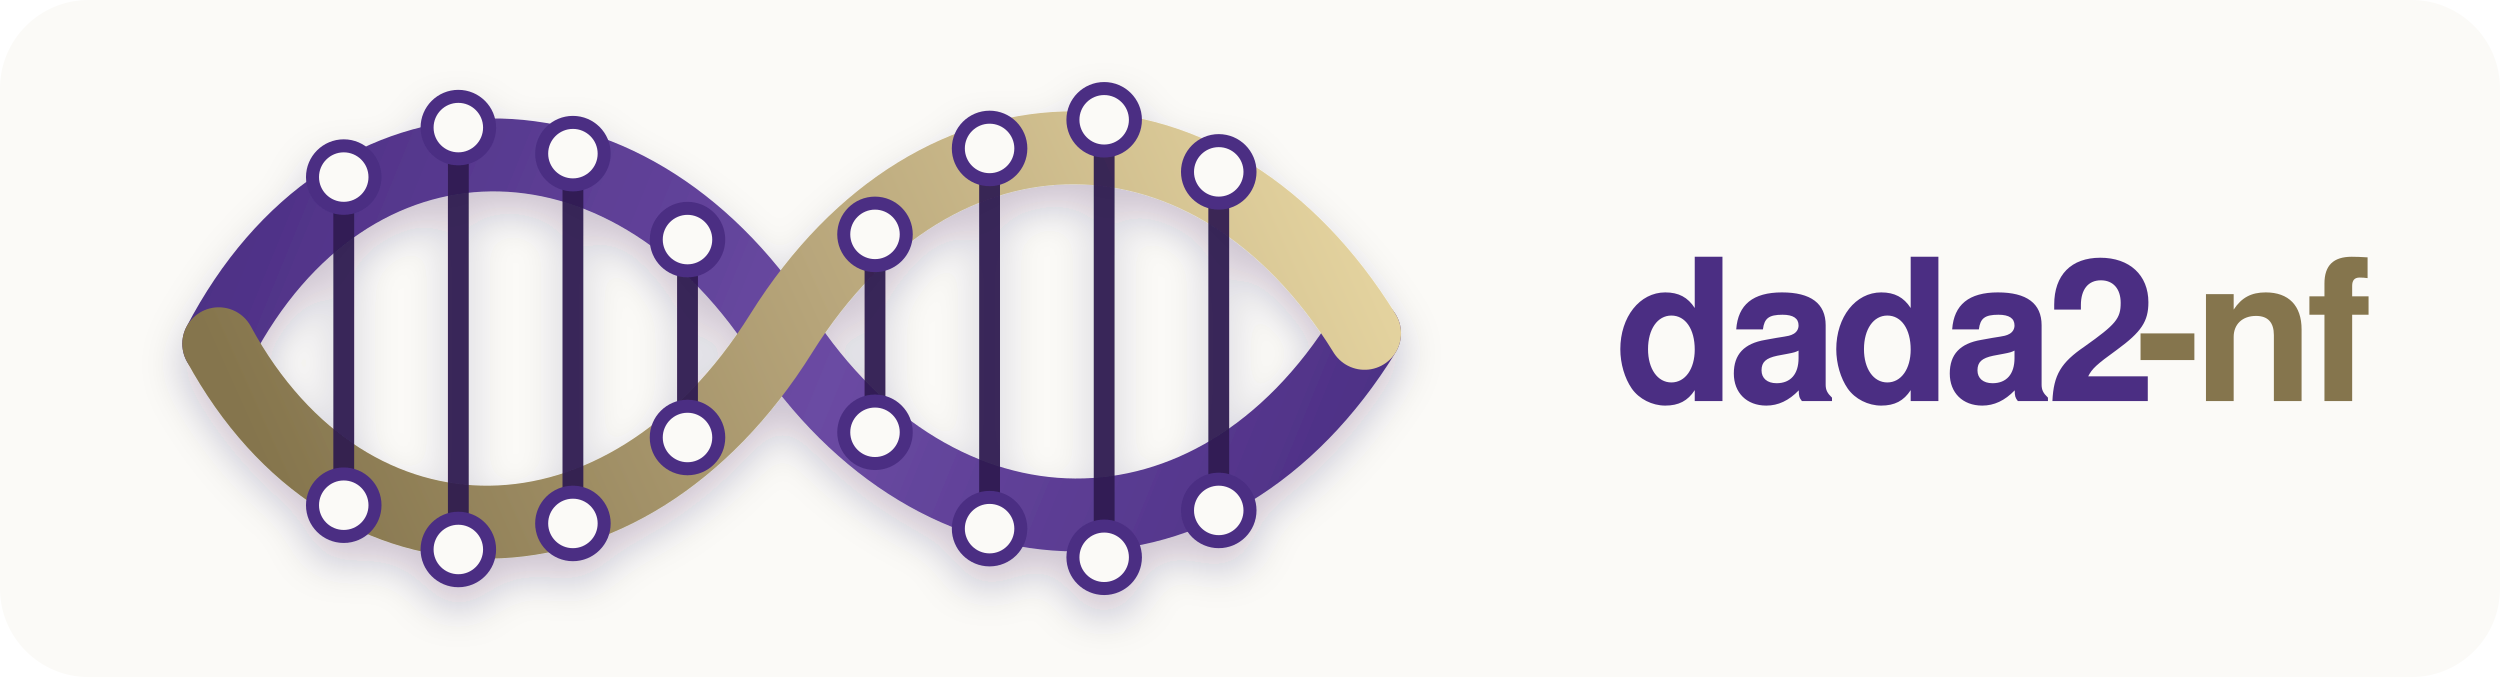
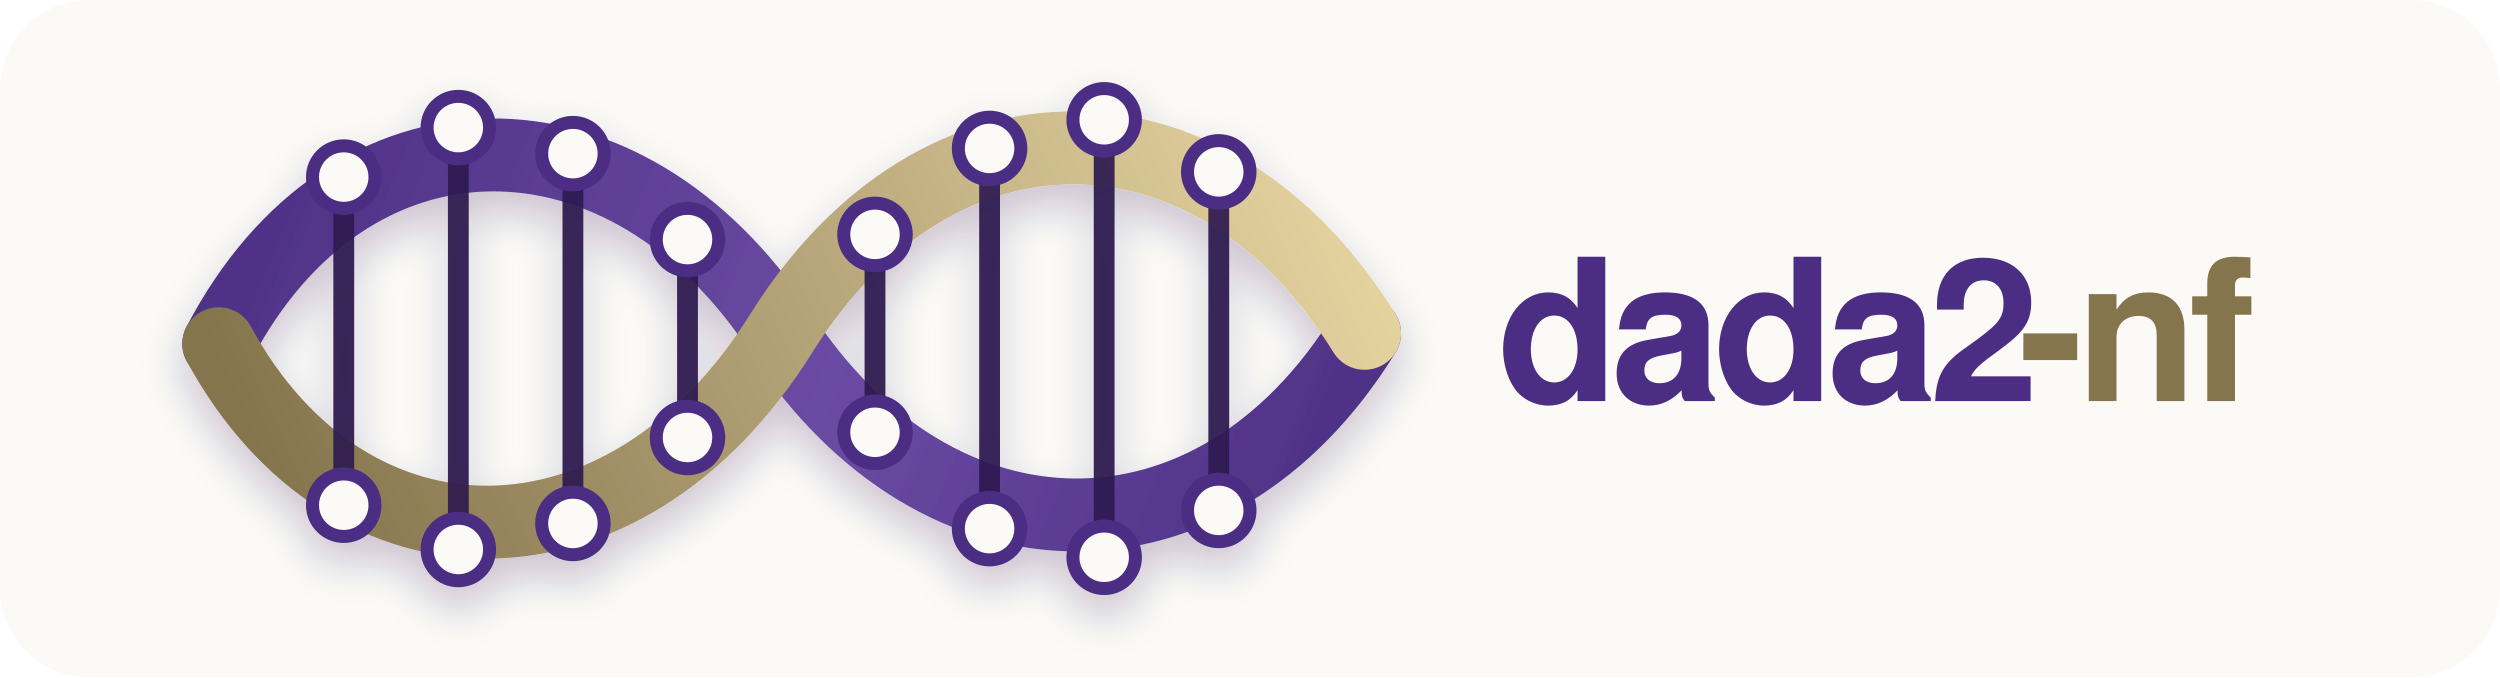
<svg xmlns="http://www.w3.org/2000/svg" viewBox="0 0 960 260" role="img" aria-labelledby="title desc">
  <defs>
    <linearGradient id="purpleFlow" x1="80" y1="40" x2="520" y2="220" gradientUnits="userSpaceOnUse">
      <stop offset="0" stop-color="#4B2E83" />
      <stop offset="0.55" stop-color="#6B4BA3" />
      <stop offset="1" stop-color="#4B2E83" />
    </linearGradient>
    <linearGradient id="goldFlow" x1="120" y1="220" x2="520" y2="40" gradientUnits="userSpaceOnUse">
      <stop offset="0" stop-color="#85754D" />
      <stop offset="0.5" stop-color="#B7A57A" />
      <stop offset="1" stop-color="#E8D7A2" />
    </linearGradient>
    <filter id="softShadow" x="-10%" y="-20%" width="120%" height="140%">
      <feDropShadow dx="0" dy="8" stdDeviation="8" flood-color="#2A1A49" flood-opacity="0.22" />
    </filter>
  </defs>
  <rect width="960" height="260" rx="34" fill="#FBFAF7" />
  <g filter="url(#softShadow)">
    <path d="M84 132 C134 36, 240 36, 300 128 S466 222, 524 128" fill="none" stroke="url(#purpleFlow)" stroke-width="28" stroke-linecap="round" />
    <path d="M84 132 C134 224, 240 224, 300 128 S466 34, 524 128" fill="none" stroke="url(#goldFlow)" stroke-width="28" stroke-linecap="round" />
    <g stroke="#2D194F" stroke-width="8" stroke-linecap="round" opacity="0.92">
      <line x1="132" y1="68" x2="132" y2="194" />
      <line x1="176" y1="49" x2="176" y2="211" />
      <line x1="220" y1="59" x2="220" y2="201" />
      <line x1="264" y1="92" x2="264" y2="168" />
      <line x1="336" y1="166" x2="336" y2="90" />
      <line x1="380" y1="203" x2="380" y2="57" />
      <line x1="424" y1="214" x2="424" y2="46" />
      <line x1="468" y1="196" x2="468" y2="66" />
    </g>
    <g fill="#FBFAF7" stroke="#4B2E83" stroke-width="5">
      <circle cx="132" cy="68" r="12" />
      <circle cx="132" cy="194" r="12" />
      <circle cx="176" cy="49" r="12" />
      <circle cx="176" cy="211" r="12" />
      <circle cx="220" cy="59" r="12" />
      <circle cx="220" cy="201" r="12" />
      <circle cx="264" cy="92" r="12" />
      <circle cx="264" cy="168" r="12" />
      <circle cx="336" cy="166" r="12" />
      <circle cx="336" cy="90" r="12" />
      <circle cx="380" cy="203" r="12" />
      <circle cx="380" cy="57" r="12" />
      <circle cx="424" cy="214" r="12" />
      <circle cx="424" cy="46" r="12" />
      <circle cx="468" cy="196" r="12" />
      <circle cx="468" cy="66" r="12" />
    </g>
  </g>
  <g font-family="Aptos, Montserrat, Helvetica, Arial, sans-serif">
-     <text x="620" y="154" fill="#4B2E83" font-size="76" font-weight="800" letter-spacing="-3">dada2</text>
-     <text x="820" y="154" fill="#85754D" font-size="76" font-weight="800" letter-spacing="-3">-nf</text>
+     <text x="575" y="154" fill="#4B2E83" font-size="76" font-weight="800" letter-spacing="-3">dada2</text>
+     <text x="775" y="154" fill="#85754D" font-size="76" font-weight="800" letter-spacing="-3">-nf</text>
  </g>
</svg>
